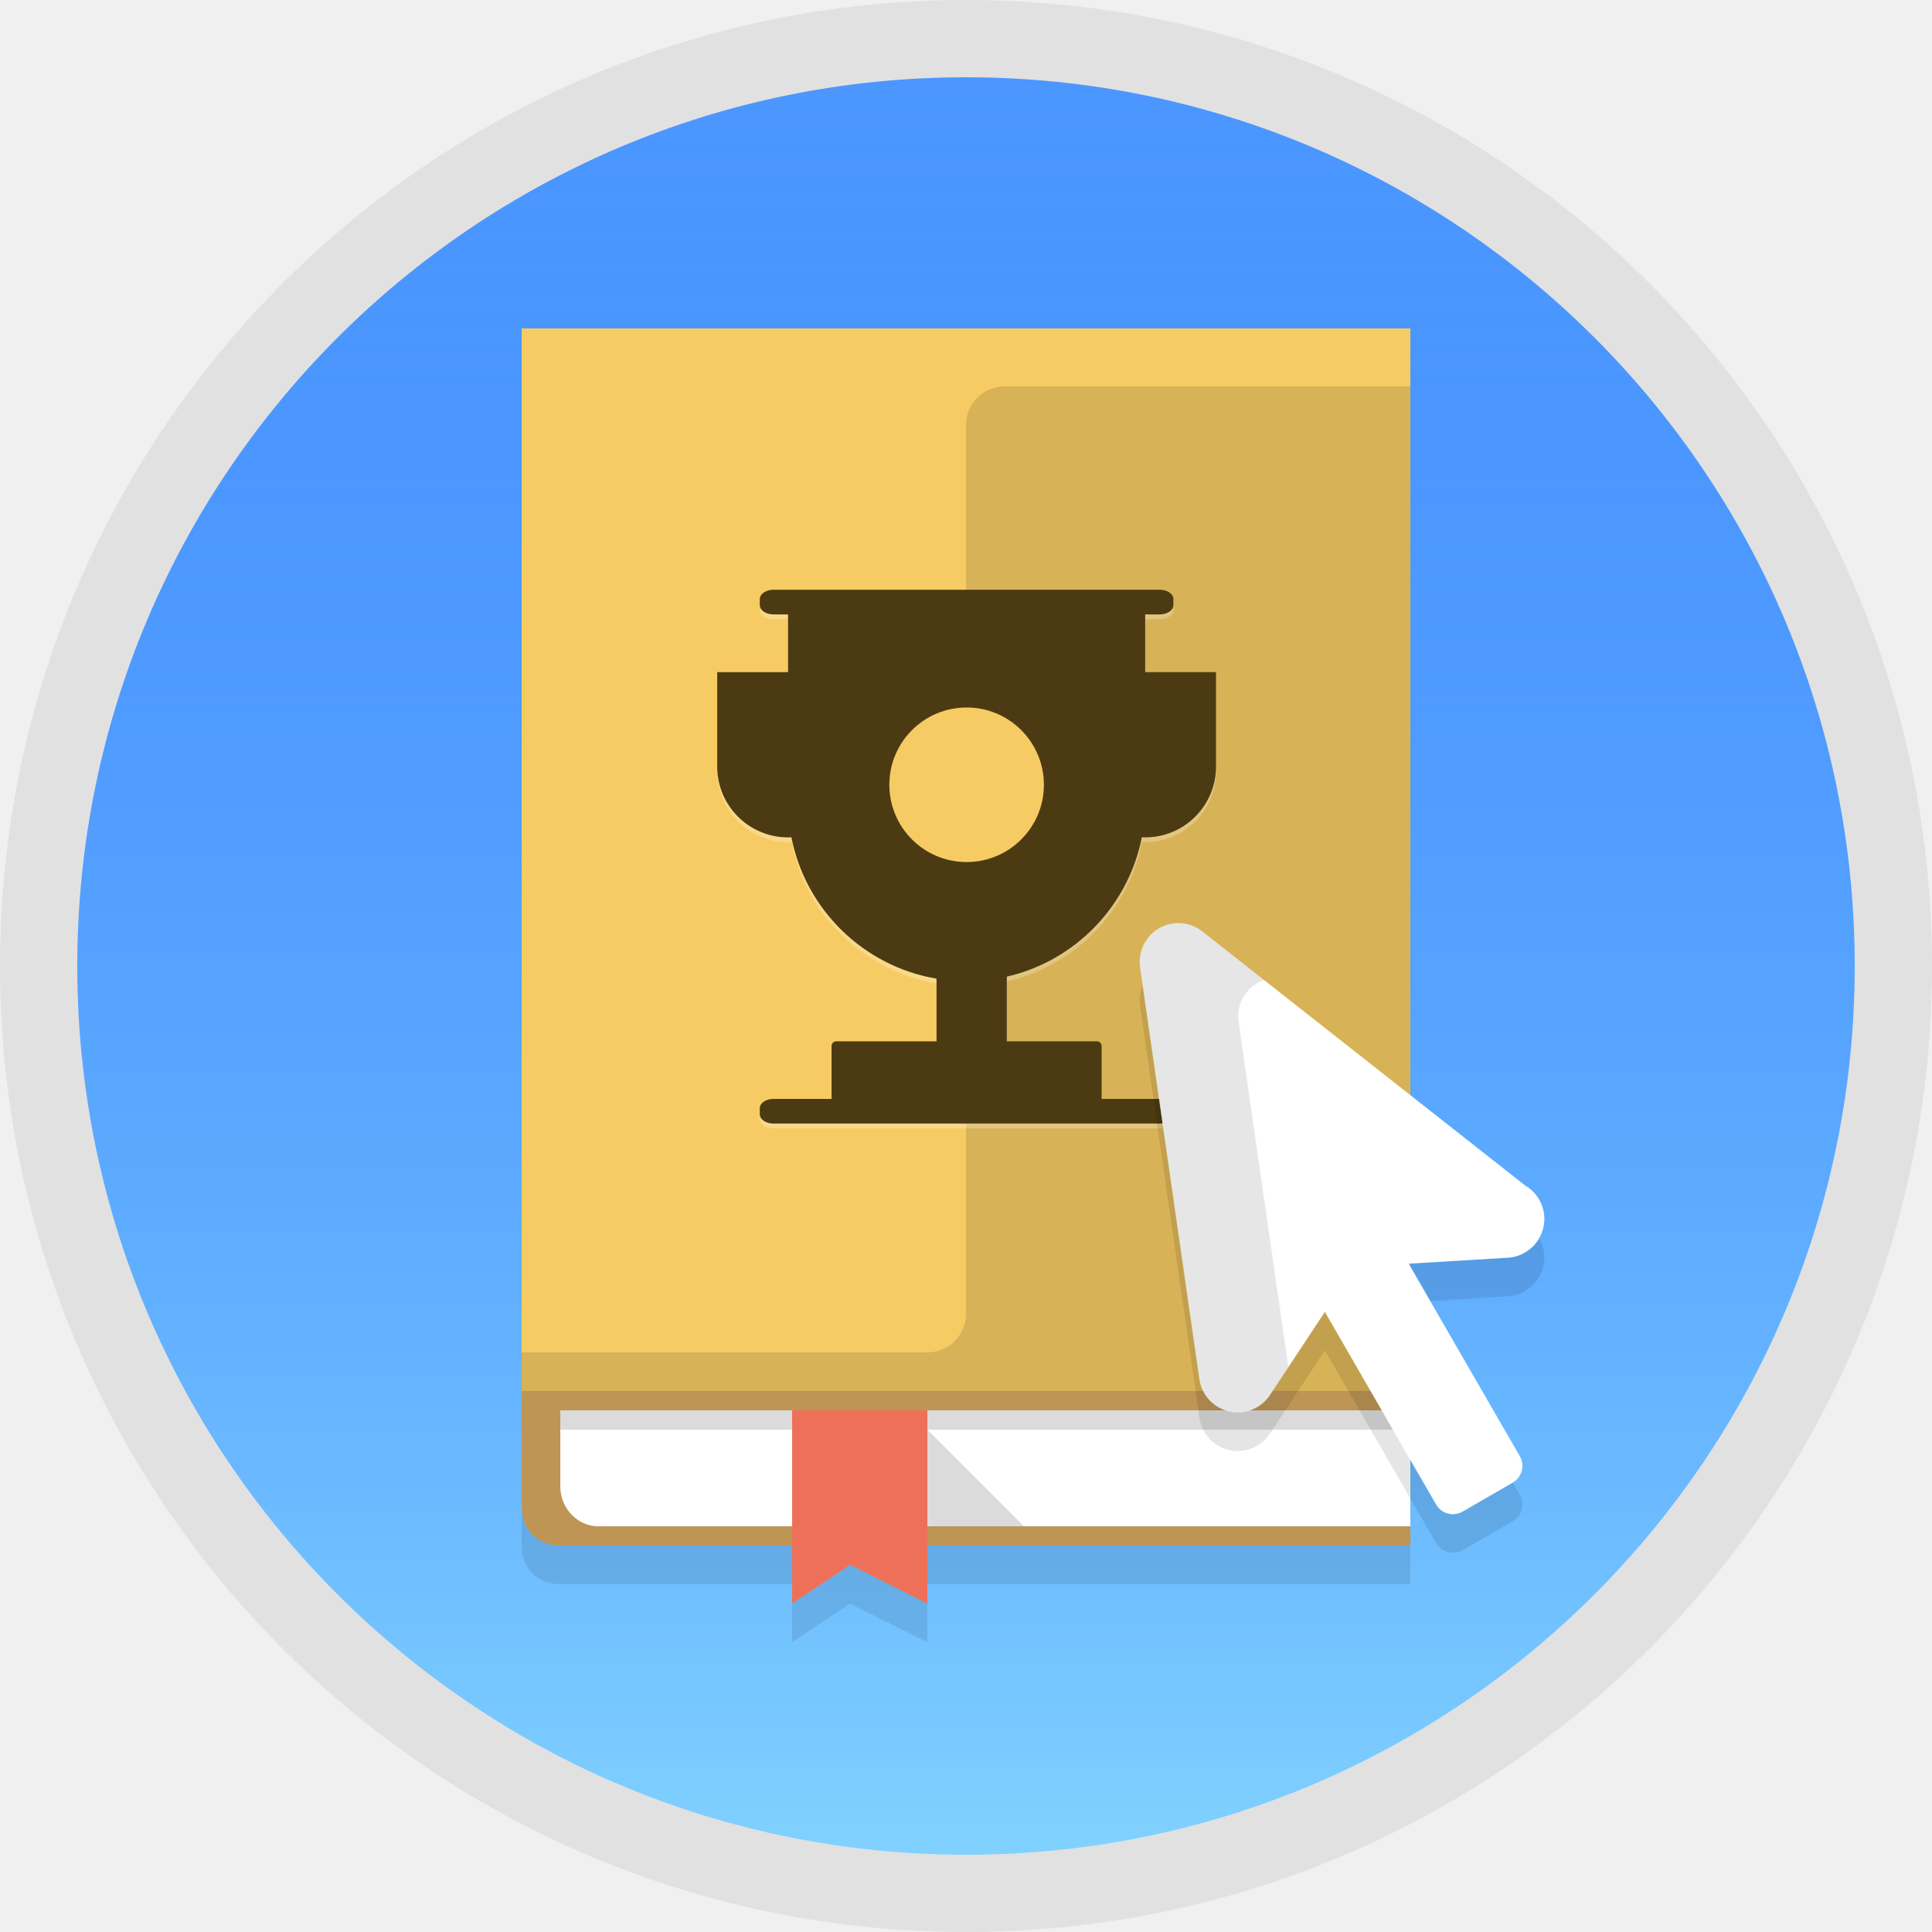
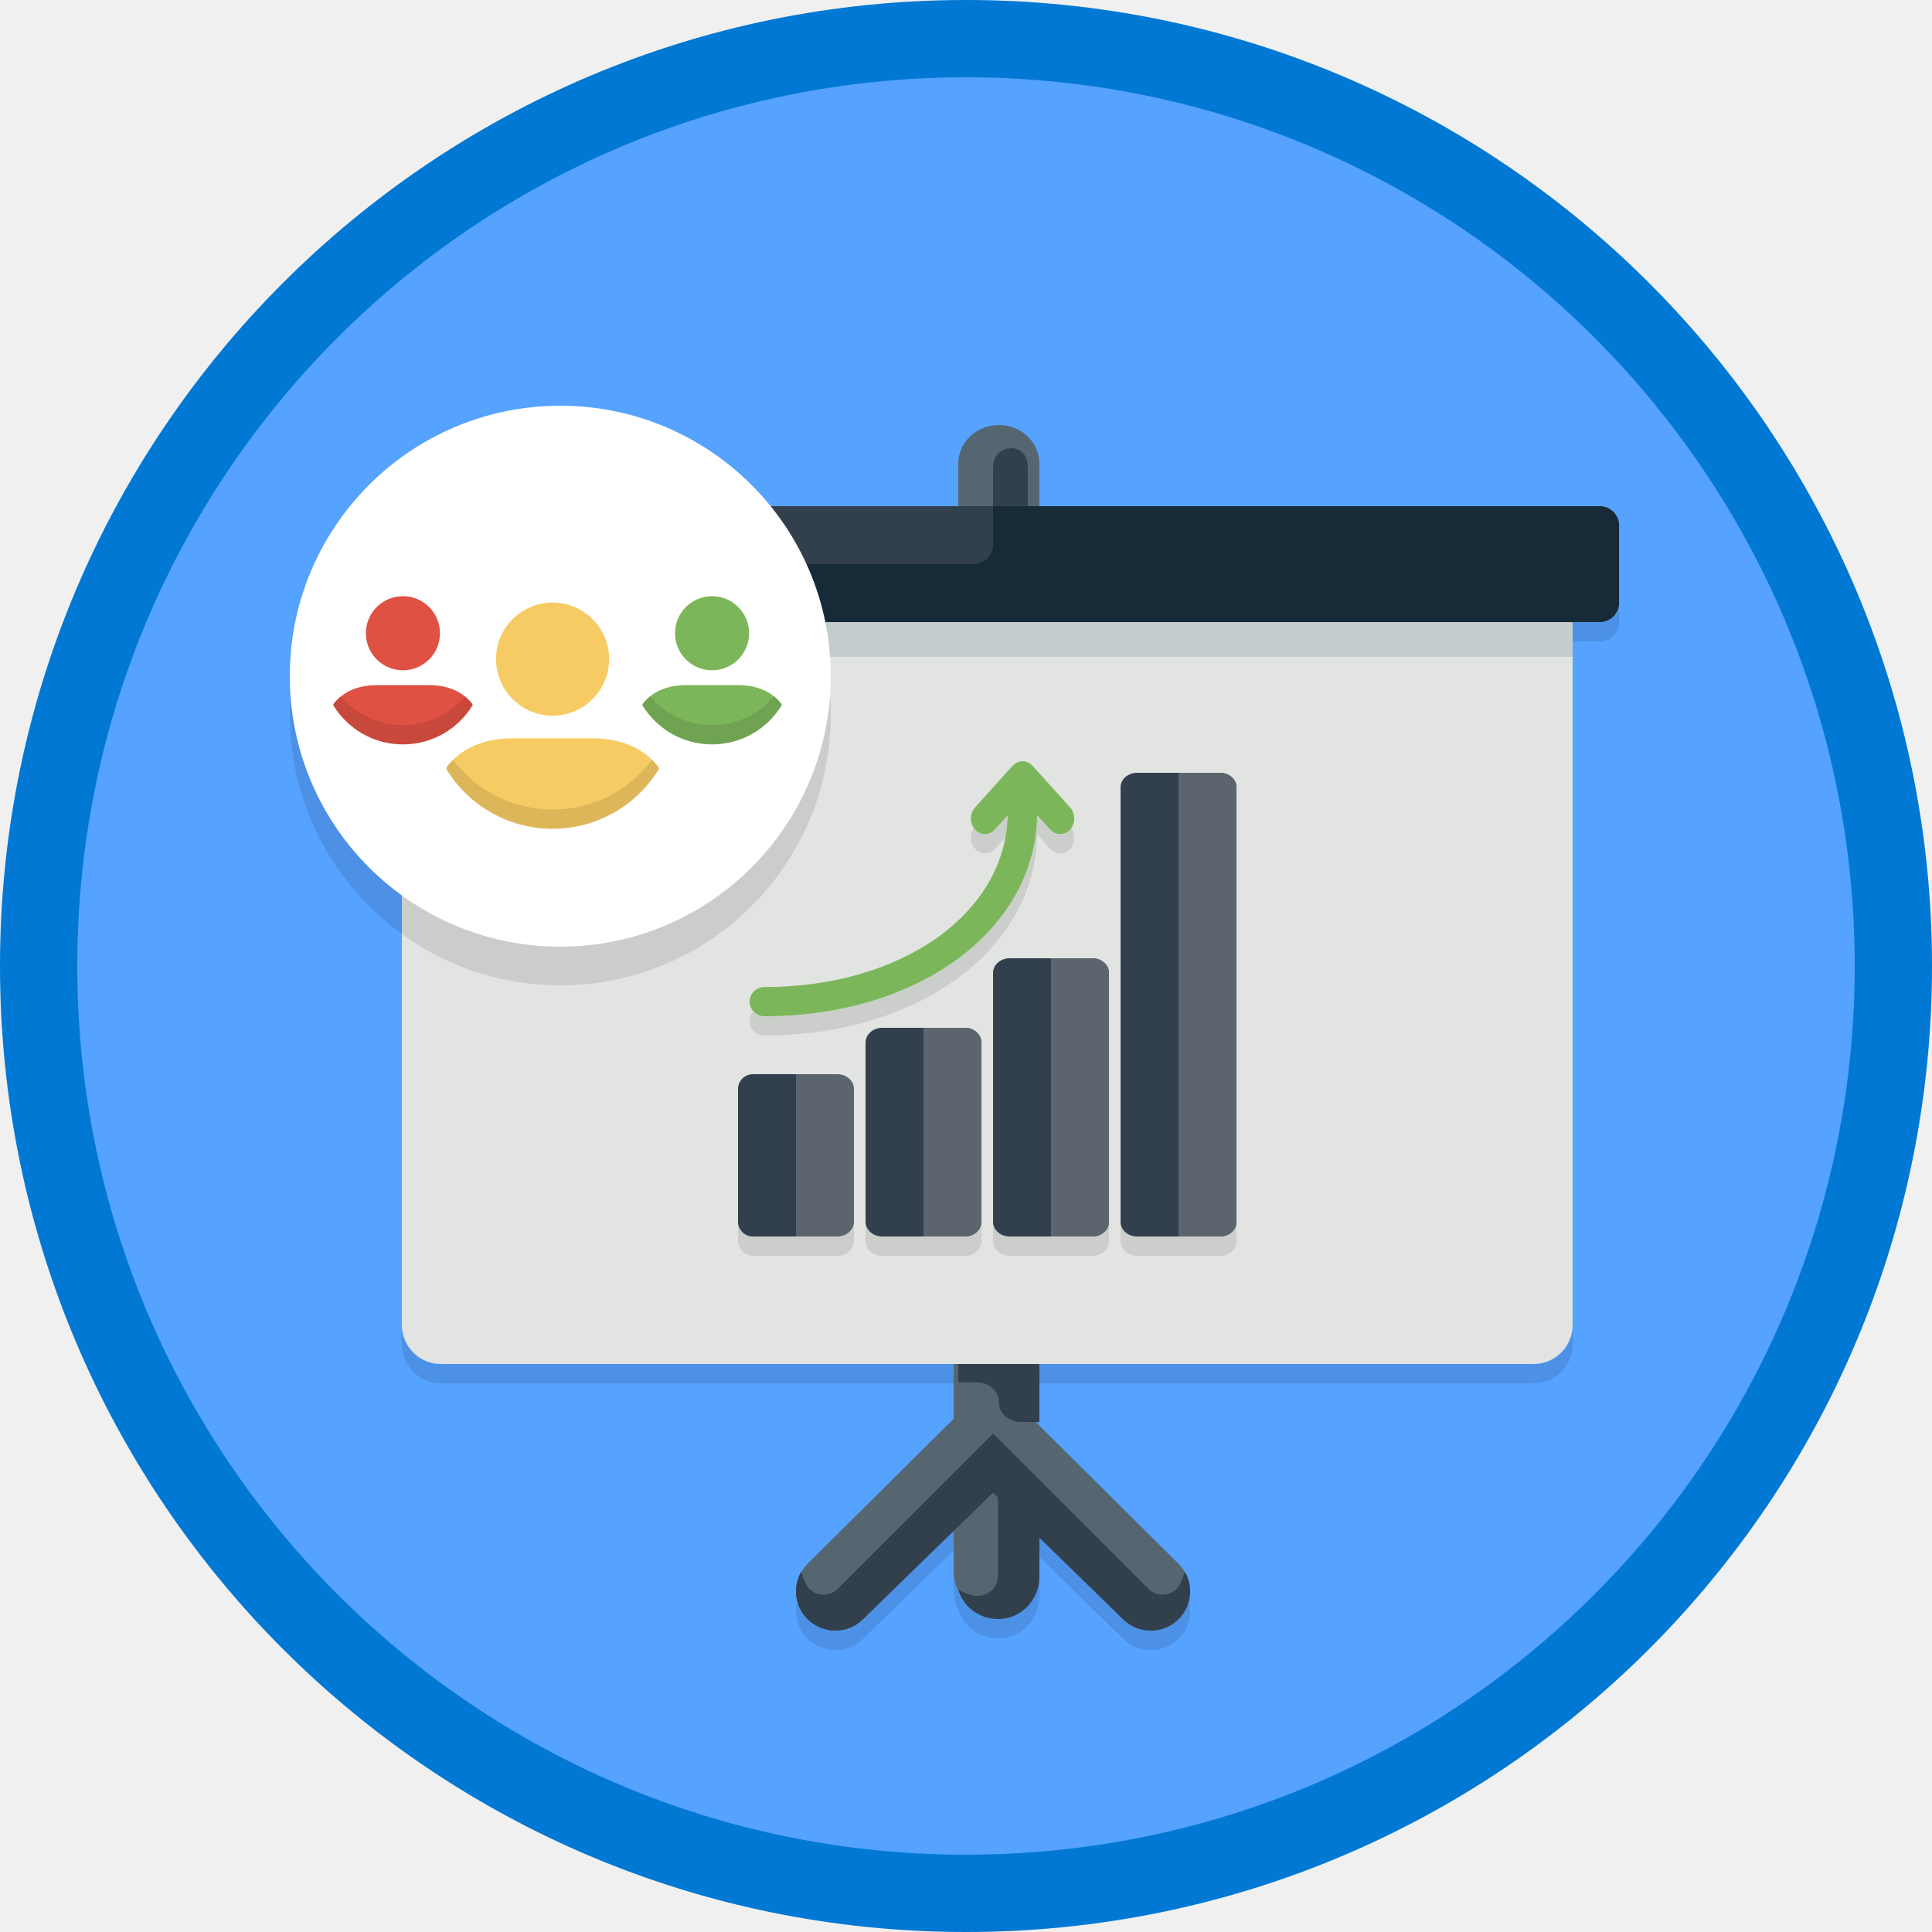
<svg xmlns="http://www.w3.org/2000/svg" xmlns:xlink="http://www.w3.org/1999/xlink" width="100px" height="100px" viewBox="0 0 100 100" version="1.1">
  <defs>
-     <linearGradient x1="50%" y1="100%" x2="50%" y2="3.061617e-15%" id="linearGradient-1">
-       <stop stop-color="#FFFFFF" stop-opacity="0.738" offset="0%" />
-       <stop stop-color="#000000" stop-opacity="0.151" offset="100%" />
-     </linearGradient>
-     <rect id="path-2" x="0" y="0" width="96" height="96" rx="48" />
-     <filter x="-8.3%" y="-5.9%" width="116.7%" height="111.8%" filterUnits="objectBoundingBox" id="filter-4">
-       <feOffset dx="0" dy="2" in="SourceAlpha" result="shadowOffsetOuter1" />
-       <feColorMatrix values="0 0 0 0 0   0 0 0 0 0   0 0 0 0 0  0 0 0 0.096 0" type="matrix" in="shadowOffsetOuter1" result="shadowMatrixOuter1" />
+     <rect id="path-1" x="0" y="0" width="96" height="96" rx="48" />
+     <filter x="-3.9%" y="-4.0%" width="108.0%" height="109.0%" filterUnits="objectBoundingBox" id="filter-3">
+       <feOffset dx="0" dy="1" in="SourceAlpha" result="shadowOffsetOuter1" />
+       <feColorMatrix values="0 0 0 0 0   0 0 0 0 0   0 0 0 0 0  0 0 0 0.102 0" type="matrix" in="shadowOffsetOuter1" result="shadowMatrixOuter1" />
      <feMerge>
        <feMergeNode in="shadowMatrixOuter1" />
        <feMergeNode in="SourceGraphic" />
      </feMerge>
    </filter>
-     <path d="M3.789,1.332 L3.034,1.332 C2.643,1.332 2.326,1.116 2.326,0.849 L2.326,0.816 L2.326,0.539 C2.326,0.272 2.643,0.056 3.034,0.056 L22.511,0.056 L23.03,0.056 C23.42,0.056 23.736,0.272 23.736,0.539 L23.736,0.849 C23.736,1.116 23.42,1.332 23.03,1.332 L22.275,1.332 L22.275,4.319 L25.941,4.319 L25.941,9.208 C25.941,11.232 24.3,12.873 22.275,12.873 C22.217,12.873 22.158,12.872 22.101,12.869 C21.398,16.438 18.641,19.269 15.113,20.081 L15.113,23.428 L19.776,23.428 C19.911,23.428 20.022,23.538 20.022,23.675 L20.022,26.409 L22.511,26.409 L23.03,26.409 C23.42,26.409 23.736,26.626 23.736,26.893 L23.736,27.202 C23.736,27.47 23.42,27.686 23.03,27.686 L3.034,27.686 C2.643,27.686 2.326,27.47 2.326,27.202 L2.326,27.17 L2.326,26.893 C2.326,26.626 2.643,26.409 3.034,26.409 L6.041,26.409 L6.041,23.675 C6.041,23.538 6.152,23.428 6.288,23.428 L11.474,23.428 L11.474,20.185 C7.696,19.544 4.7,16.613 3.963,12.869 C3.905,12.872 3.847,12.873 3.789,12.873 C1.764,12.873 0.122,11.232 0.122,9.208 L0.122,4.319 L3.789,4.319 L3.789,1.332 Z" id="path-5" />
-     <filter x="-0.5%" y="-0.5%" width="101.0%" height="101.8%" filterUnits="objectBoundingBox" id="filter-6">
-       <feOffset dx="0" dy="0.25" in="SourceAlpha" result="shadowOffsetOuter1" />
-       <feColorMatrix values="0 0 0 0 1   0 0 0 0 1   0 0 0 0 1  0 0 0 0.249 0" type="matrix" in="shadowOffsetOuter1" />
-     </filter>
-     <filter x="-13.3%" y="-11.1%" width="126.7%" height="122.2%" filterUnits="objectBoundingBox" id="filter-7">
-       <feOffset dx="0" dy="2" in="SourceAlpha" result="shadowOffsetOuter1" />
-       <feColorMatrix values="0 0 0 0 0   0 0 0 0 0   0 0 0 0 0  0 0 0 0.103 0" type="matrix" in="shadowOffsetOuter1" result="shadowMatrixOuter1" />
+     <filter x="-9.7%" y="-10.2%" width="120.2%" height="122.0%" filterUnits="objectBoundingBox" id="filter-4">
+       <feOffset dx="0" dy="1" in="SourceAlpha" result="shadowOffsetOuter1" />
+       <feColorMatrix values="0 0 0 0 0   0 0 0 0 0   0 0 0 0 0  0 0 0 0.097 0" type="matrix" in="shadowOffsetOuter1" result="shadowMatrixOuter1" />
      <feMerge>
        <feMergeNode in="shadowMatrixOuter1" />
        <feMergeNode in="SourceGraphic" />
      </feMerge>
    </filter>
-     <path d="M24.748,24.446 L16.847,4.693 C16.544,3.934 15.807,3.436 14.99,3.436 C14.173,3.436 13.436,3.934 13.133,4.693 L5.133,24.693 C4.825,25.464 5.025,26.345 5.635,26.908 C6.248,27.471 7.141,27.595 7.884,27.225 L14.99,23.672 L22.095,27.225 C22.38,27.367 22.685,27.436 22.99,27.436 C22.997,27.435 23.004,27.435 23.009,27.436 C24.115,27.436 25.009,26.54 25.009,25.436 C25.009,25.076 24.915,24.738 24.748,24.446" id="path-8" />
-     <filter x="-12.5%" y="-10.4%" width="125.0%" height="120.8%" filterUnits="objectBoundingBox" id="filter-9">
-       <feOffset dx="3" dy="5" in="SourceAlpha" result="shadowOffsetInner1" />
+     <circle id="path-5" cx="14" cy="14" r="14" />
+     <filter x="-3.6%" y="-3.6%" width="107.1%" height="114.3%" filterUnits="objectBoundingBox" id="filter-6">
+       <feOffset dx="0" dy="2" in="SourceAlpha" result="shadowOffsetOuter1" />
+       <feColorMatrix values="0 0 0 0 0   0 0 0 0 0   0 0 0 0 0  0 0 0 0.1 0" type="matrix" in="shadowOffsetOuter1" />
+     </filter>
+     <path d="M0.131,5.928 C0.871,7.145 2.211,7.959 3.74,7.959 C5.269,7.959 6.609,7.145 7.348,5.928 C7.344,5.894 7.331,5.861 7.308,5.833 C6.835,5.242 6.087,4.891 5.082,4.891 L2.397,4.891 C1.393,4.891 0.644,5.242 0.172,5.833 C0.149,5.861 0.136,5.894 0.131,5.928 L0.131,5.928 Z" id="path-7" />
+     <filter x="-6.9%" y="-16.3%" width="113.9%" height="132.6%" filterUnits="objectBoundingBox" id="filter-8">
+       <feOffset dx="0" dy="-1" in="SourceAlpha" result="shadowOffsetInner1" />
      <feComposite in="shadowOffsetInner1" in2="SourceAlpha" operator="arithmetic" k2="-1" k3="1" result="shadowInnerInner1" />
-       <feColorMatrix values="0 0 0 0 0   0 0 0 0 0   0 0 0 0 0  0 0 0 0.098 0" type="matrix" in="shadowInnerInner1" />
+       <feColorMatrix values="0 0 0 0 0   0 0 0 0 0   0 0 0 0 0  0 0 0 0.1 0" type="matrix" in="shadowInnerInner1" />
+     </filter>
+     <path d="M0.131,5.928 C0.871,7.145 2.211,7.959 3.74,7.959 C5.269,7.959 6.609,7.145 7.348,5.928 C7.344,5.894 7.331,5.861 7.308,5.833 C6.835,5.242 6.087,4.891 5.082,4.891 L2.397,4.891 C1.393,4.891 0.644,5.242 0.172,5.833 C0.149,5.861 0.136,5.894 0.131,5.928 L0.131,5.928 Z" id="path-9" />
+     <filter x="-6.9%" y="-16.3%" width="113.9%" height="132.6%" filterUnits="objectBoundingBox" id="filter-10">
+       <feOffset dx="0" dy="-1" in="SourceAlpha" result="shadowOffsetInner1" />
+       <feComposite in="shadowOffsetInner1" in2="SourceAlpha" operator="arithmetic" k2="-1" k3="1" result="shadowInnerInner1" />
+       <feColorMatrix values="0 0 0 0 0   0 0 0 0 0   0 0 0 0 0  0 0 0 0.1 0" type="matrix" in="shadowInnerInner1" />
+     </filter>
+     <path d="M0.2,9.047 C1.33,10.906 3.374,12.148 5.708,12.148 C8.042,12.148 10.087,10.906 11.216,9.047 C11.209,8.996 11.189,8.946 11.154,8.903 C10.433,8 9.29,7.465 7.757,7.465 L3.659,7.465 C2.126,7.465 0.984,8 0.262,8.903 C0.227,8.946 0.207,8.996 0.2,9.047 L0.2,9.047 Z" id="path-11" />
+     <filter x="-4.5%" y="-10.7%" width="109.1%" height="121.3%" filterUnits="objectBoundingBox" id="filter-12">
+       <feOffset dx="0" dy="-1" in="SourceAlpha" result="shadowOffsetInner1" />
+       <feComposite in="shadowOffsetInner1" in2="SourceAlpha" operator="arithmetic" k2="-1" k3="1" result="shadowInnerInner1" />
+       <feColorMatrix values="0 0 0 0 0   0 0 0 0 0   0 0 0 0 0  0 0 0 0.1 0" type="matrix" in="shadowInnerInner1" />
    </filter>
  </defs>
  <g id="Badges" stroke="none" stroke-width="1" fill="none" fill-rule="evenodd">
-     <g id="Special-Badges" transform="translate(-50, -860)">
-       <g id="Special-Badges/generic-badge" transform="translate(50, 860)">
+     <g id="Discover-ways-to-foster-an-AI-ready-culture-in-your-business" transform="translate(-50, -860)">
+       <g id="Discover-ways-to-foster-an-AI-ready-culture-in-your-business/discover-how-to-foster-an-ai-ready-culture-in-sales" transform="translate(50, 860)">
        <g id="Mask" transform="translate(2, 2)">
-           <mask id="mask-3" fill="white">
-             <use xlink:href="#path-2" />
+           <mask id="mask-2" fill="white">
+             <use xlink:href="#path-1" />
          </mask>
-           <g id="BG">
-             <use fill="#55A2FF" xlink:href="#path-2" />
-             <use fill-opacity="0.75" fill="url(#linearGradient-1)" style="mix-blend-mode: overlay;" xlink:href="#path-2" />
-           </g>
-           <g id="Book-1" filter="url(#filter-4)" mask="url(#mask-3)">
-             <g transform="translate(24, 14)" id="Book">
-               <g transform="translate(0.167481, 0.387536)">
-                 <path d="M0.833,55.612 L0.833,61.612 C0.84,62.807 1.671,63.615 2.833,63.612 L46.833,63.612 L46.833,55.612 L0.833,55.612 Z" id="Shape" fill="#BE9555" fill-rule="nonzero" />
-                 <path d="M2.833,56.612 L2.833,60.612 C2.867,61.718 3.753,62.615 4.788,62.612 L46.833,62.612 L46.833,56.612 L2.833,56.612 Z" id="Shape" fill="#FFFFFF" fill-rule="nonzero" />
-                 <polygon id="Shape" fill="#4F4D52" fill-rule="nonzero" opacity="0.2" points="2.833 56.612 2.833 57.612 46.833 57.612 46.833 56.612" />
-                 <polygon id="Shape" fill="#4F4D52" fill-rule="nonzero" opacity="0.2" points="20.833 56.612 26.833 62.612 20.833 62.612" />
-                 <polygon id="Shape" fill="#EF6F59" fill-rule="nonzero" points="21.833 66.612 17.833 64.612 14.833 66.612 14.833 56.612 21.833 56.612" />
-                 <polygon id="Shape" fill="#F7CB64" fill-rule="nonzero" points="46.833 55.612 0.833 55.612 0.833 0.612 46.833 0.612" />
-                 <path d="M23.833,51.612 C23.833,52.716 22.938,53.612 21.833,53.612 L0.833,53.612 L0.833,55.612 L46.833,55.612 L46.833,3.612 L25.833,3.612 C24.727,3.612 23.833,4.507 23.833,5.612 L23.833,51.612 Z" id="Fill-361" fill-opacity="0.127" fill="#000000" />
+           <use id="BG" fill="#55A2FF" xlink:href="#path-1" />
+           <g id="Growth" mask="url(#mask-2)">
+             <g transform="translate(17, 20)">
+               <g id="White-Screen" filter="url(#filter-3)" transform="translate(-0, -0)">
+                 <path d="M42.003,58.943 L34.44,51.437 L34.44,48.225 C34.44,47.106 33.526,46.2 32.4,46.2 C31.274,46.2 30.36,47.106 30.36,48.225 L30.36,51.437 L22.797,58.943 C22.001,59.734 22.001,61.016 22.797,61.807 C23.196,62.203 23.718,62.4 24.24,62.4 C24.762,62.4 25.283,62.203 25.682,61.807 L30.36,57.163 L30.36,59.362 C30.36,60.48 31.274,61.388 32.4,61.388 C33.526,61.388 34.44,60.48 34.44,59.362 L34.44,57.163 L39.118,61.807 C39.517,62.203 40.038,62.4 40.56,62.4 C41.082,62.4 41.604,62.203 42.003,61.807 C42.799,61.016 42.799,59.734 42.003,58.943" id="Fill-1016" fill="#546670" />
+                 <path d="M62.4,10.2 L62.4,46.579 C62.4,47.691 61.491,48.6 60.38,48.6 L3.82,48.6 C2.709,48.6 1.8,47.691 1.8,46.579 L1.8,10.2 L62.4,10.2" id="Fill-1017" fill="#E1E4E1" />
+                 <path d="M32.7,6 C31.541,6 30.6,5.104 30.6,4 L30.6,2 C30.6,0.895 31.541,0 32.7,0 C33.859,0 34.8,0.895 34.8,2 L34.8,4 C34.8,5.104 33.859,6 32.7,6" id="Fill-1018" fill="#546670" />
+                 <path d="M64.8,9.2 C64.8,9.75 64.344,10.2 63.788,10.2 L1.012,10.2 C0.456,10.2 0,9.75 0,9.2 L0,5.2 C0,4.65 0.456,4.2 1.012,4.2 L63.788,4.2 C64.344,4.2 64.8,4.65 64.8,5.2 L64.8,9.2" id="Fill-1019" fill="#30404D" />
+                 <polygon id="Fill-1020" fill="#C5CCCD" points="1.8 12 62.4 12 62.4 10.2 1.8 10.2" />
+                 <path d="M24.355,60.241 C23.865,60.729 23.026,60.604 22.717,59.984 C22.612,59.773 22.529,59.561 22.471,59.351 C22.025,60.13 22.127,61.137 22.793,61.802 C23.192,62.201 23.713,62.4 24.236,62.4 C24.758,62.4 25.28,62.201 25.679,61.802 L32.4,55.26 L32.4,52.2 L24.355,60.241" id="Fill-1022" fill="#30404D" />
+                 <path d="M40.445,60.241 C40.934,60.729 41.774,60.604 42.083,59.984 C42.188,59.773 42.271,59.561 42.329,59.351 C42.775,60.13 42.673,61.137 42.007,61.802 C41.608,62.201 41.087,62.4 40.564,62.4 C40.042,62.4 39.52,62.201 39.121,61.802 L32.4,55.26 L32.4,52.2 L40.445,60.241" id="Fill-1023" fill="#30404D" />
+                 <path d="M32.658,54.6 L32.658,59.576 C32.658,60.291 31.919,60.779 31.216,60.545 C30.995,60.472 30.788,60.384 30.6,60.282 C30.865,61.212 31.78,61.883 32.853,61.792 C33.98,61.696 34.8,60.708 34.8,59.621 L34.8,54.6 L32.658,54.6" id="Fill-1024" fill="#30404D" />
+                 <path d="M30.6,48.6 L30.6,49.546 L31.56,49.546 C32.19,49.546 32.7,50.005 32.7,50.573 C32.7,51.14 33.21,51.6 33.84,51.6 L34.8,51.6 L34.8,48.6 L30.6,48.6" id="Fill-1025" fill="#30404D" />
+                 <path d="M1.012,10.2 L63.788,10.2 C64.344,10.2 64.8,9.75 64.8,9.2 L64.8,5.2 C64.8,4.65 64.344,4.2 63.788,4.2 L32.4,4.2 L32.4,6.2 C32.4,6.752 31.946,7.2 31.387,7.2 L0,7.2 L0,9.2 C0,9.75 0.456,10.2 1.012,10.2" id="Fill-1026" fill="#182A37" />
+                 <path d="M32.4,2.174 L32.4,4.2 L34.2,4.2 L34.2,2.267 C34.2,2.156 34.191,2.048 34.175,1.943 C33.998,0.817 32.4,1.033 32.4,2.174" id="Fill-1027" fill="#30404D" />
+               </g>
+               <g id="Chart" filter="url(#filter-4)" transform="translate(19.2, 17.4)">
+                 <path d="M24.943,0.6 L20.657,0.6 C20.184,0.6 19.8,0.936 19.8,1.35 L19.8,23.85 C19.8,24.264 20.184,24.6 20.657,24.6 L24.943,24.6 C25.416,24.6 25.8,24.264 25.8,23.85 L25.8,1.35 C25.8,0.936 25.416,0.6 24.943,0.6" id="Fill-49" fill="#30404D" />
+                 <path d="M18.343,10.2 L14.057,10.2 C13.584,10.2 13.2,10.539 13.2,10.958 L13.2,23.842 C13.2,24.26 13.584,24.6 14.057,24.6 L18.343,24.6 C18.816,24.6 19.2,24.26 19.2,23.842 L19.2,10.958 C19.2,10.539 18.816,10.2 18.343,10.2" id="Fill-50" fill="#30404D" />
+                 <path d="M11.743,13.8 L7.457,13.8 C6.984,13.8 6.6,14.145 6.6,14.571 L6.6,23.829 C6.6,24.254 6.984,24.6 7.457,24.6 L11.743,24.6 C12.216,24.6 12.6,24.254 12.6,23.829 L12.6,14.571 C12.6,14.145 12.216,13.8 11.743,13.8" id="Fill-51" fill="#30404D" />
+                 <path d="M4.629,16.2 L0.771,16.2 C0.345,16.2 0,16.542 0,16.964 L0,23.836 C0,24.258 0.345,24.6 0.771,24.6 L4.629,24.6 C5.054,24.6 5.4,24.258 5.4,23.836 L5.4,16.964 C5.4,16.542 5.054,16.2 4.629,16.2" id="Fill-52" fill="#30404D" />
+                 <path d="M17.187,2.393 C17.186,2.391 17.184,2.39 17.182,2.388 L15.247,0.242 C15.245,0.24 15.244,0.237 15.242,0.235 C14.999,-0.034 14.627,-0.072 14.346,0.12 C14.299,0.152 14.254,0.19 14.212,0.235 L12.268,2.393 C11.984,2.708 11.984,3.219 12.268,3.535 C12.553,3.851 13.013,3.85 13.297,3.535 L13.958,2.803 C13.845,7.881 8.471,11.691 1.364,11.691 C0.942,11.691 0.6,12.029 0.6,12.446 C0.6,12.862 0.942,13.2 1.364,13.2 C9.35,13.2 15.385,8.736 15.486,2.791 L16.157,3.535 L16.158,3.535 C16.442,3.85 16.902,3.851 17.188,3.535 C17.471,3.22 17.471,2.708 17.187,2.393" id="Fill-53" fill="#7CB65A" />
+                 <path d="M24.943,0.6 L22.8,0.6 L22.8,24.6 L24.943,24.6 C25.416,24.6 25.8,24.264 25.8,23.85 L25.8,1.35 C25.8,0.936 25.416,0.6 24.943,0.6" id="Fill-54" fill="#5B656E" />
+                 <path d="M18.343,10.2 L16.2,10.2 L16.2,24.6 L18.343,24.6 C18.816,24.6 19.2,24.26 19.2,23.842 L19.2,10.958 C19.2,10.54 18.816,10.2 18.343,10.2" id="Fill-55" fill="#5B656E" />
+                 <path d="M11.743,13.8 L9.6,13.8 L9.6,24.6 L11.743,24.6 C12.216,24.6 12.6,24.254 12.6,23.829 L12.6,14.571 C12.6,14.146 12.216,13.8 11.743,13.8" id="Fill-56" fill="#5B656E" />
+                 <path d="M5.143,16.2 L3,16.2 L3,24.6 L5.143,24.6 C5.616,24.6 6,24.258 6,23.836 L6,16.964 C6,16.542 5.616,16.2 5.143,16.2" id="Fill-57" fill="#5B656E" />
              </g>
            </g>
          </g>
-           <g id="Trophey" mask="url(#mask-3)">
-             <g transform="translate(35, 28.46969)">
-               <g id="Combined-Shape" fill="none">
+           <g id="Group-4" mask="url(#mask-2)">
+             <g transform="translate(13, 19)">
+               <g id="Oval">
                <use fill="black" fill-opacity="1" filter="url(#filter-6)" xlink:href="#path-5" />
-                 <use fill="#4C3B12" fill-rule="evenodd" xlink:href="#path-5" />
+                 <use fill="#FFFFFF" fill-rule="evenodd" xlink:href="#path-5" />
              </g>
-               <circle id="Oval" fill="#F7CB64" fill-rule="evenodd" cx="13.032" cy="10.15" r="4" />
-             </g>
-           </g>
-           <g id="Group-8" filter="url(#filter-7)" mask="url(#mask-3)">
-             <g transform="translate(49, 41)">
-               <rect id="Rectangle" fill="#FFFFFF" fill-rule="evenodd" transform="translate(20, 24.09644) rotate(-30) translate(-20, -24.09644) " x="17.5" y="12.096" width="5" height="24" rx="1" />
-               <g id="Fill-188" fill="none" transform="translate(15, 15.43619) rotate(-30) translate(-15, -15.43619) ">
-                 <use fill="#FFFFFF" fill-rule="evenodd" xlink:href="#path-8" />
-                 <use fill="black" fill-opacity="1" filter="url(#filter-9)" xlink:href="#path-8" />
+               <g id="Group-10" stroke-width="1" fill-rule="evenodd" transform="translate(2, 9)">
+                 <g id="Group-6" transform="translate(16, 0.230769)">
+                   <g id="User" transform="translate(0.115862, 0.339983)">
+                     <path d="M3.74,4.123 C4.799,4.123 5.658,3.265 5.658,2.206 C5.658,1.146 4.799,0.288 3.74,0.288 C2.681,0.288 1.822,1.146 1.822,2.206 C1.822,3.265 2.681,4.123 3.74,4.123 Z" id="Path" fill="#7CB65A" />
+                     <g id="Path">
+                       <use fill="#7CB65A" fill-rule="evenodd" xlink:href="#path-7" />
+                       <use fill="black" fill-opacity="1" filter="url(#filter-8)" xlink:href="#path-7" />
+                     </g>
+                   </g>
+                 </g>
+                 <g id="Group-5" transform="translate(0, 0.230769)">
+                   <g id="User" transform="translate(0.115862, 0.339983)">
+                     <path d="M3.74,4.123 C4.799,4.123 5.658,3.265 5.658,2.206 C5.658,1.146 4.799,0.288 3.74,0.288 C2.681,0.288 1.822,1.146 1.822,2.206 C1.822,3.265 2.681,4.123 3.74,4.123 Z" id="Path" fill="#DF5142" />
+                     <g id="Path">
+                       <use fill="#DF5142" fill-rule="evenodd" xlink:href="#path-9" />
+                       <use fill="black" fill-opacity="1" filter="url(#filter-10)" xlink:href="#path-9" />
+                     </g>
+                   </g>
+                 </g>
+                 <g id="Group-2" transform="translate(4.85567, 0.230769)">
+                   <g id="User" transform="translate(1.037841, 0.518921)">
+                     <path d="M5.708,6.293 C7.325,6.293 8.636,4.983 8.636,3.366 C8.636,1.749 7.325,0.439 5.708,0.439 C4.092,0.439 2.781,1.749 2.781,3.366 C2.781,4.983 4.092,6.293 5.708,6.293 Z" id="Path" fill="#F7CB64" />
+                     <g id="Path">
+                       <use fill="#F7CB64" fill-rule="evenodd" xlink:href="#path-11" />
+                       <use fill="black" fill-opacity="1" filter="url(#filter-12)" xlink:href="#path-11" />
+                     </g>
+                   </g>
+                 </g>
              </g>
            </g>
          </g>
        </g>
-         <rect id="Azure-Border" stroke="#E1E1E1" stroke-width="4" x="2" y="2" width="96" height="96" rx="48" />
+         <g id="Azure-Border" stroke="#0078D4" stroke-width="4">
+           <rect x="2" y="2" width="96" height="96" rx="48" />
+         </g>
      </g>
    </g>
  </g>
</svg>
